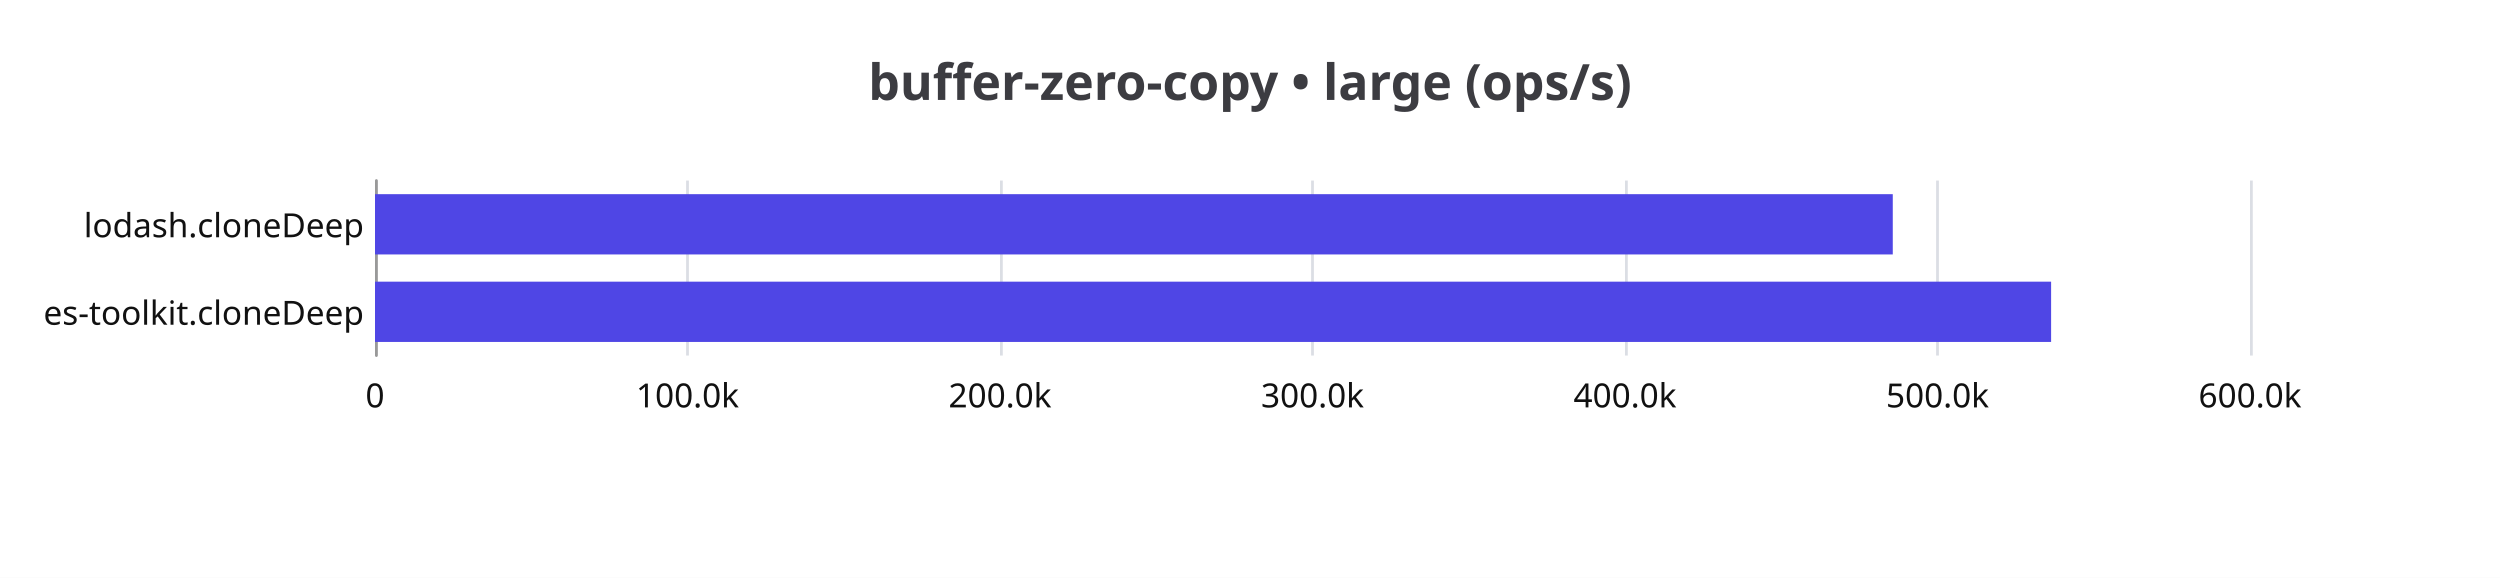
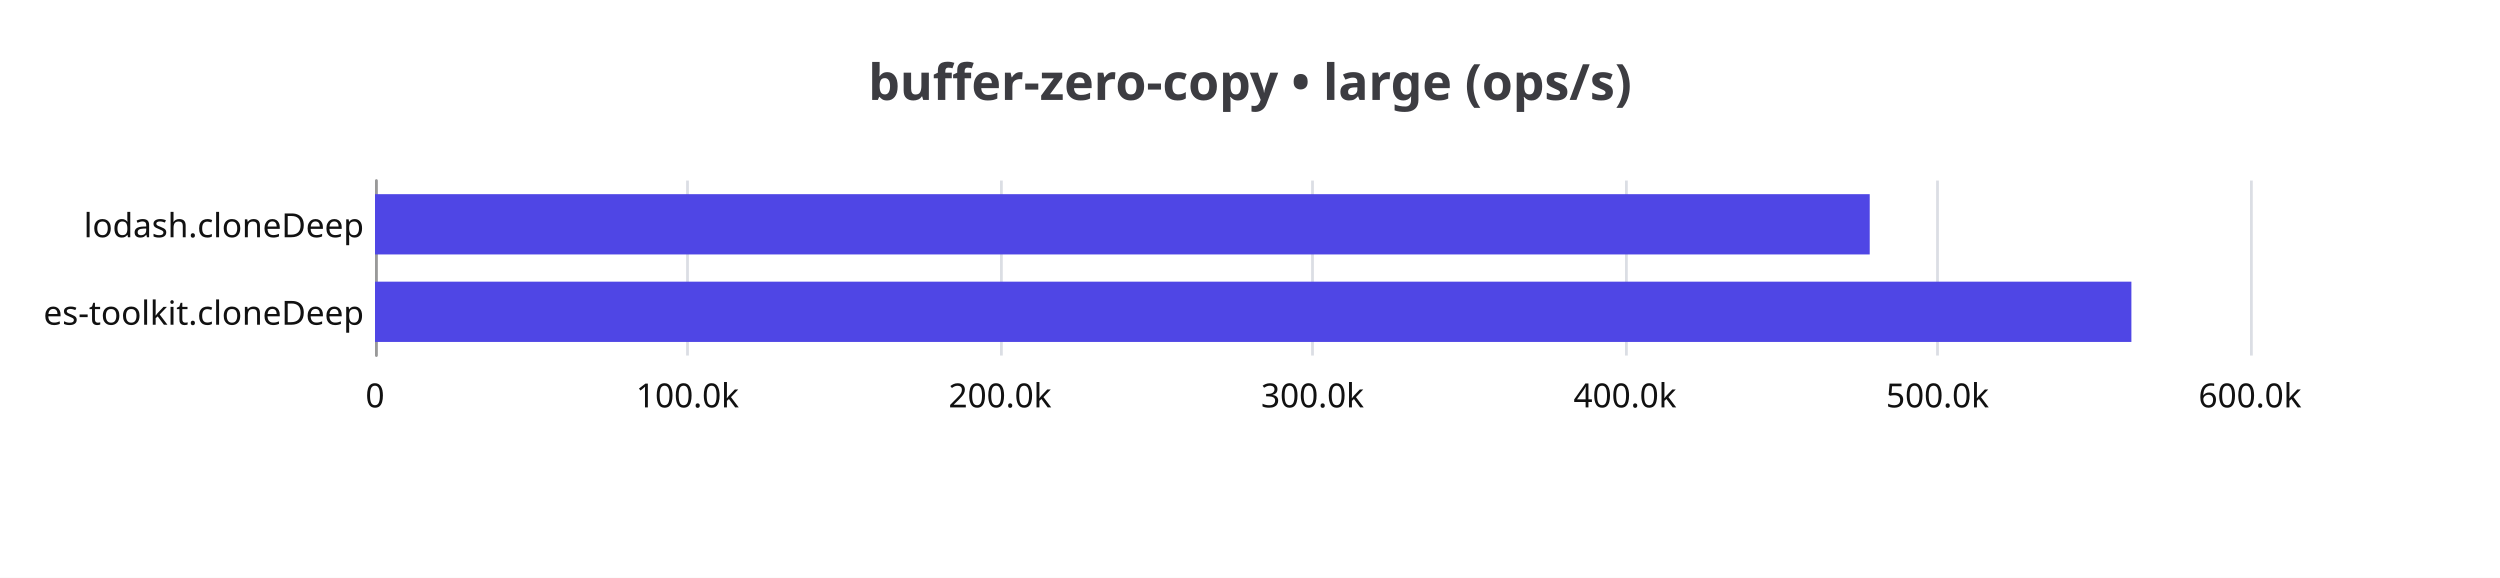
<svg xmlns="http://www.w3.org/2000/svg" width="900" height="208" version="1.1" baseProfile="full" viewBox="0 0 900 208">
  <rect width="900" height="208" x="0" y="0" fill="#ffffff" />
  <path d="M135.5 65L135.5 128" fill="none" pointer-events="visible" stroke="#dbdee4" class="zr15-cls-30" />
  <path d="M247.5 65L247.5 128" fill="none" pointer-events="visible" stroke="#dbdee4" class="zr15-cls-30" />
  <path d="M360.5 65L360.5 128" fill="none" pointer-events="visible" stroke="#dbdee4" class="zr15-cls-30" />
  <path d="M472.5 65L472.5 128" fill="none" pointer-events="visible" stroke="#dbdee4" class="zr15-cls-30" />
  <path d="M585.5 65L585.5 128" fill="none" pointer-events="visible" stroke="#dbdee4" class="zr15-cls-30" />
  <path d="M697.5 65L697.5 128" fill="none" pointer-events="visible" stroke="#dbdee4" class="zr15-cls-30" />
  <path d="M810.5 65L810.5 128" fill="none" pointer-events="visible" stroke="#dbdee4" class="zr15-cls-30" />
  <path d="M135.5 128L135.5 65" fill="none" pointer-events="visible" stroke="#999" stroke-linecap="round" class="zr15-cls-30" />
  <text dominant-baseline="central" text-anchor="end" style="font-size:12px;font-family:Microsoft YaHei;" xml:space="preserve" transform="translate(131 112.25)" fill="#111">    es-toolkit.cloneDeep</text>
  <text dominant-baseline="central" text-anchor="end" style="font-size:12px;font-family:Microsoft YaHei;" xml:space="preserve" transform="translate(131 80.75)" fill="#111">    lodash.cloneDeep</text>
  <text dominant-baseline="central" text-anchor="middle" style="font-size:12px;font-family:Microsoft YaHei;" y="6" transform="translate(135 136)" fill="#111">0</text>
  <text dominant-baseline="central" text-anchor="middle" style="font-size:12px;font-family:Microsoft YaHei;" y="6" transform="translate(247.5 136)" fill="#111">100.0k</text>
  <text dominant-baseline="central" text-anchor="middle" style="font-size:12px;font-family:Microsoft YaHei;" y="6" transform="translate(360 136)" fill="#111">200.0k</text>
  <text dominant-baseline="central" text-anchor="middle" style="font-size:12px;font-family:Microsoft YaHei;" y="6" transform="translate(472.5 136)" fill="#111">300.0k</text>
  <text dominant-baseline="central" text-anchor="middle" style="font-size:12px;font-family:Microsoft YaHei;" y="6" transform="translate(585 136)" fill="#111">400.0k</text>
  <text dominant-baseline="central" text-anchor="middle" style="font-size:12px;font-family:Microsoft YaHei;" y="6" transform="translate(697.5 136)" fill="#111">500.0k</text>
  <text dominant-baseline="central" text-anchor="middle" style="font-size:12px;font-family:Microsoft YaHei;" y="6" transform="translate(810 136)" fill="#111">600.0k</text>
-   <path d="M135 101.4l603.4 0l0 21.7l-603.4 0Z" fill="#4F46E5" ecmeta_series_index="0" ecmeta_data_index="0" ecmeta_ssr_type="chart" class="zr15-cls-31" />
-   <path d="M135 69.9l546.4 0l0 21.7l-546.4 0Z" fill="#4F46E5" ecmeta_series_index="0" ecmeta_data_index="1" ecmeta_ssr_type="chart" class="zr15-cls-31" />
+   <path d="M135 101.4l632.3 0l0 21.7l-632.3 0Z" fill="#4F46E5" ecmeta_series_index="0" ecmeta_data_index="0" ecmeta_ssr_type="chart" class="zr15-cls-31" />
+   <path d="M135 69.9l538.1 0l0 21.7l-538.1 0Z" fill="#4F46E5" ecmeta_series_index="0" ecmeta_data_index="1" ecmeta_ssr_type="chart" class="zr15-cls-31" />
  <path d="M-134.9 -5l269.7 0l0 28l-269.7 0Z" transform="translate(450 20)" fill="rgb(0,0,0)" fill-opacity="0" stroke="#3c3c41" stroke-width="0" class="zr15-cls-30" />
  <text dominant-baseline="central" text-anchor="middle" style="font-size:18px;font-family:Microsoft YaHei;font-weight:bold;" xml:space="preserve" y="9" transform="translate(450 20)" fill="#3c3c41">buffer-zero-copy • large (ops/s)</text>
  <style>
.zr15-cls-30:hover {
pointer-events:none;
}
.zr15-cls-31:hover {
cursor:pointer;
fill:rgba(86,77,251,1);
}



</style>
</svg>
